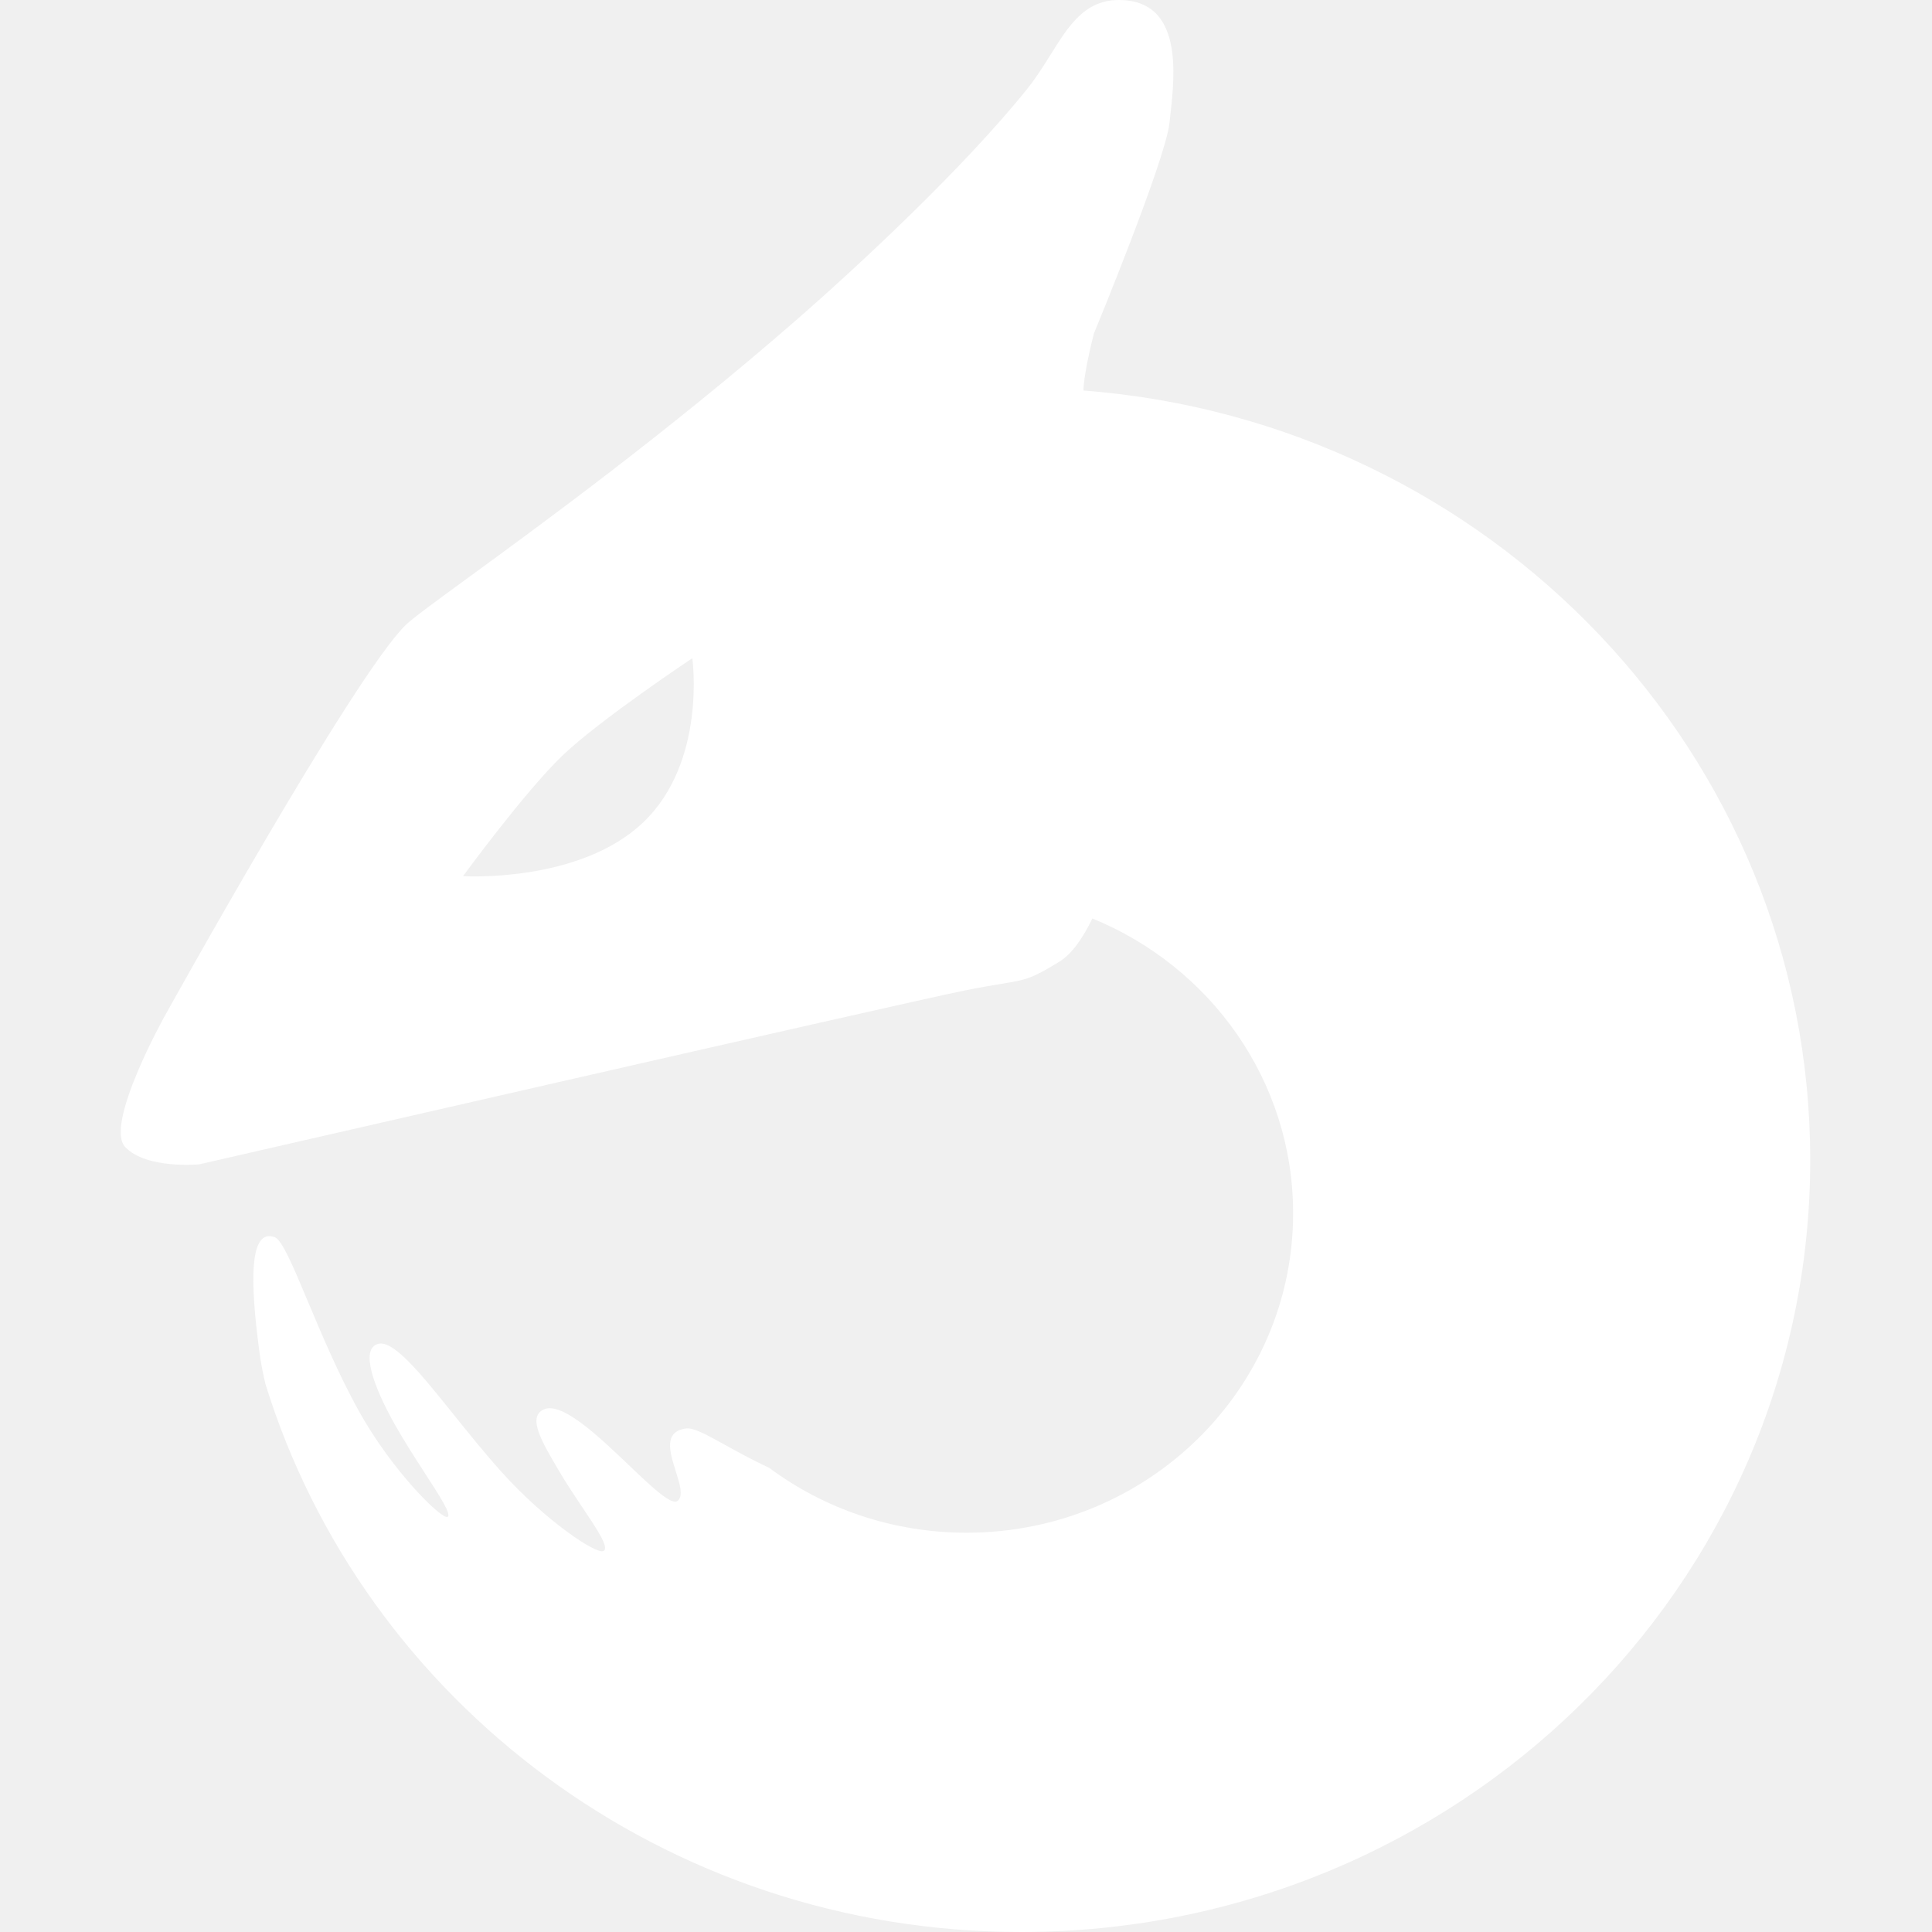
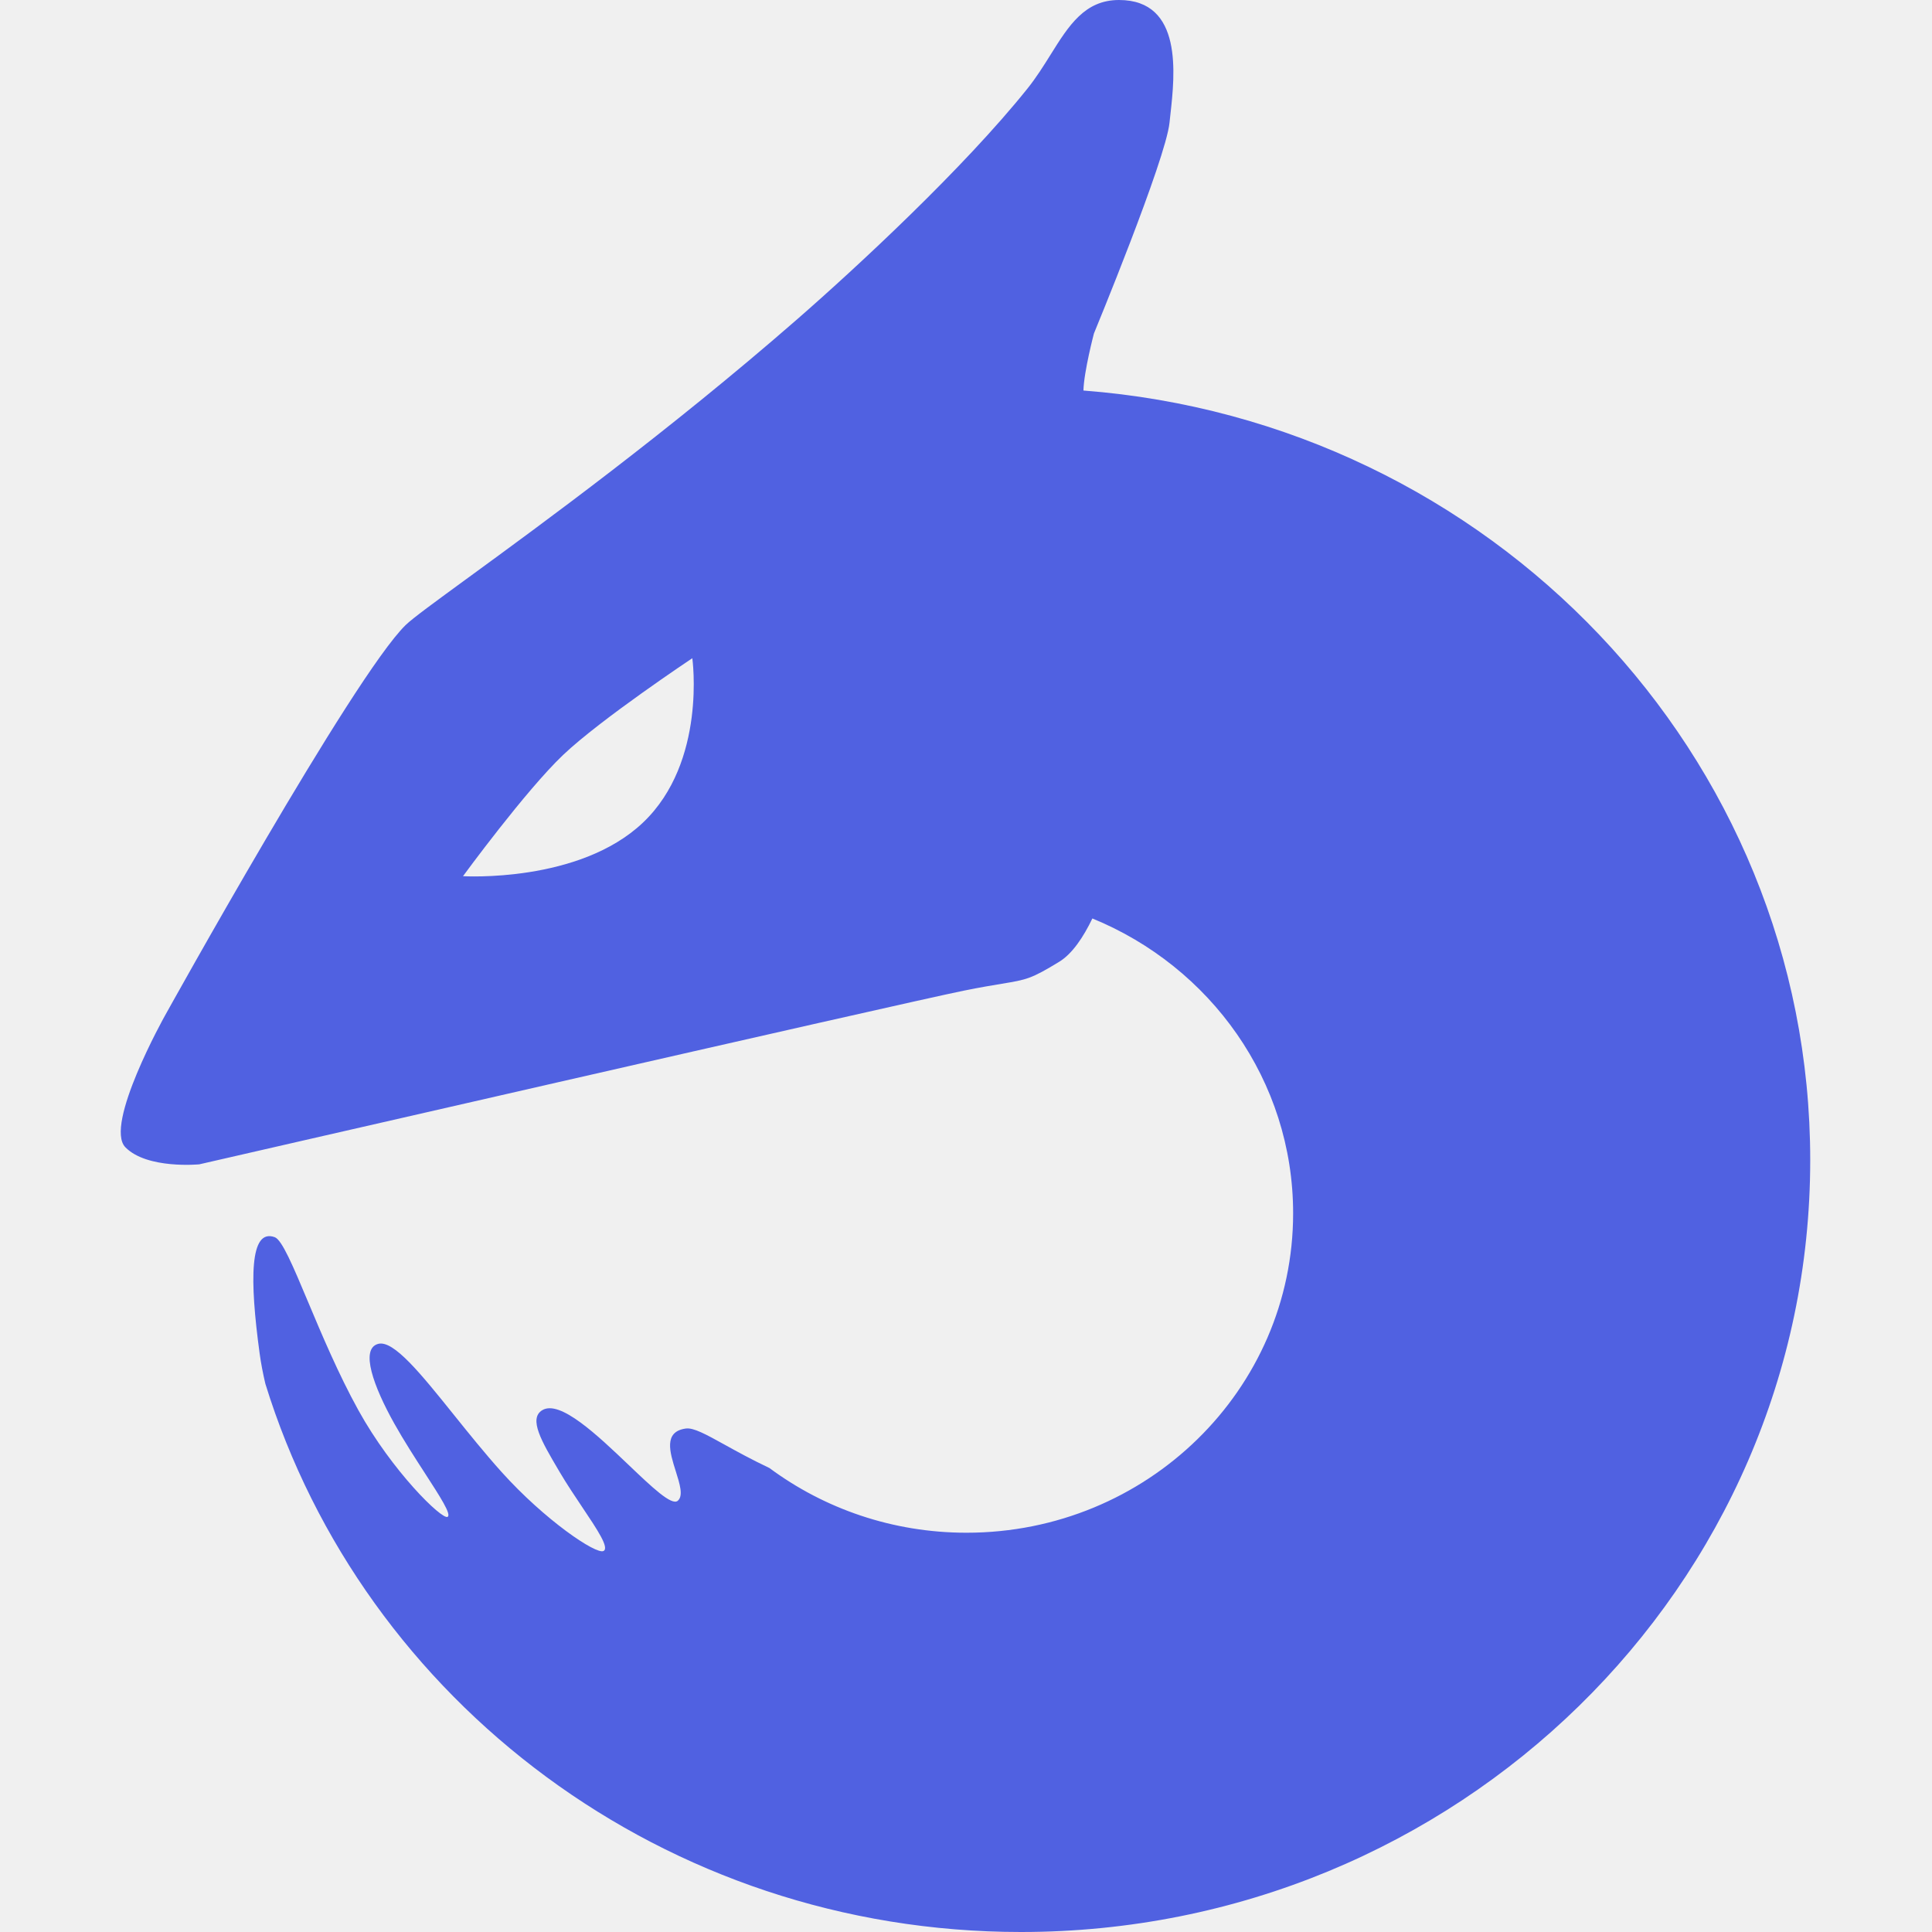
<svg xmlns="http://www.w3.org/2000/svg" width="512" height="512" viewBox="0 0 512 512" fill="none">
-   <path fill-rule="evenodd" clip-rule="evenodd" d="M280.702 254.881C284.172 252.765 287.116 248.331 289.49 243.403C320.735 256.173 342.692 286.349 342.692 321.54C342.692 368.29 303.942 406.189 256.142 406.189C236.52 406.189 218.423 399.802 203.906 389.039C199.144 386.784 195.226 384.618 192.02 382.845C187.047 380.096 183.786 378.293 181.744 378.575C175.775 379.398 177.508 384.89 179.083 389.879C180.152 393.268 181.149 396.425 179.606 397.727C177.992 399.091 172.764 394.106 166.655 388.282C158.339 380.353 148.391 370.868 143.7 373.717C139.991 375.97 143.592 382.081 148 389.561L148.327 390.116C150.189 393.278 152.347 396.498 154.316 399.436C158.319 405.407 161.543 410.219 159.93 411.033C157.98 412.017 144.394 402.847 132.945 390.116C128.526 385.203 124.246 379.877 120.268 374.928L120.268 374.927C111.561 364.093 104.307 355.068 100.235 356.137C95.337 357.423 99.042 367.527 104.487 377.25C107.033 381.797 110.028 386.427 112.621 390.436L112.621 390.437C116.654 396.671 119.715 401.402 118.605 401.984C117.107 402.767 103.926 389.914 94.973 373.717C89.656 364.096 85.191 353.464 81.576 344.857C77.656 335.522 74.736 328.569 72.813 327.869C66.132 325.438 66.132 339.059 68.812 358.718C69.161 361.283 69.682 363.973 70.323 366.712C96.307 450.785 176.128 512 270.567 512C386.084 512 479.728 420.412 479.728 307.432C479.728 199.9 394.899 111.747 287.12 103.494C287.256 98.428 289.9 88.383 289.9 88.383C289.9 88.383 308.927 42.347 309.933 32.51C309.999 31.857 310.078 31.148 310.163 30.392C311.348 19.763 313.553 0 296.551 0C287.471 0 283.249 6.755 278.42 14.48L278.42 14.48C276.566 17.446 274.622 20.555 272.28 23.479C255.412 44.544 227.048 70.849 210.965 84.863C176.971 114.484 143.619 138.828 124.167 153.026L124.167 153.026L124.166 153.027C115.319 159.484 109.348 163.843 107.5 165.644C93.574 179.22 43.642 269.286 43.642 269.286C43.642 269.286 27.494 298.182 33.234 304.043C38.973 309.903 52.814 308.56 52.814 308.56C52.814 308.56 238.755 265.903 255.402 262.539C259.884 261.633 263.048 261.11 265.477 260.709C272.072 259.62 273.256 259.424 280.702 254.881ZM149.235 200.064C139.254 209.551 122.701 232.196 122.701 232.196C122.701 232.196 153.465 234.091 170.408 217.986C187.352 201.88 183.47 174.433 183.47 174.433C183.47 174.433 159.215 190.577 149.235 200.064Z" fill="white" />
+   <path fill-rule="evenodd" clip-rule="evenodd" d="M280.702 254.881C284.172 252.765 287.116 248.331 289.49 243.403C320.735 256.173 342.692 286.349 342.692 321.54C342.692 368.29 303.942 406.189 256.142 406.189C236.52 406.189 218.423 399.802 203.906 389.039C199.144 386.784 195.226 384.618 192.02 382.845C187.047 380.096 183.786 378.293 181.744 378.575C175.775 379.398 177.508 384.89 179.083 389.879C180.152 393.268 181.149 396.425 179.606 397.727C177.992 399.091 172.764 394.106 166.655 388.282C158.339 380.353 148.391 370.868 143.7 373.717C139.991 375.97 143.592 382.081 148 389.561L148.327 390.116C150.189 393.278 152.347 396.498 154.316 399.436C158.319 405.407 161.543 410.219 159.93 411.033C157.98 412.017 144.394 402.847 132.945 390.116C128.526 385.203 124.246 379.877 120.268 374.928L120.268 374.927C111.561 364.093 104.307 355.068 100.235 356.137C95.337 357.423 99.042 367.527 104.487 377.25C107.033 381.797 110.028 386.427 112.621 390.436L112.621 390.437C116.654 396.671 119.715 401.402 118.605 401.984C117.107 402.767 103.926 389.914 94.973 373.717C89.656 364.096 85.191 353.464 81.576 344.857C77.656 335.522 74.736 328.569 72.813 327.869C66.132 325.438 66.132 339.059 68.812 358.718C69.161 361.283 69.682 363.973 70.323 366.712C96.307 450.785 176.128 512 270.567 512C386.084 512 479.728 420.412 479.728 307.432C479.728 199.9 394.899 111.747 287.12 103.494C287.256 98.428 289.9 88.383 289.9 88.383C289.9 88.383 308.927 42.347 309.933 32.51C309.999 31.857 310.078 31.148 310.163 30.392C311.348 19.763 313.553 0 296.551 0C287.471 0 283.249 6.755 278.42 14.48L278.42 14.48C276.566 17.446 274.622 20.555 272.28 23.479C255.412 44.544 227.048 70.849 210.965 84.863C176.971 114.484 143.619 138.828 124.167 153.026L124.167 153.026L124.166 153.027C115.319 159.484 109.348 163.843 107.5 165.644C93.574 179.22 43.642 269.286 43.642 269.286C43.642 269.286 27.494 298.182 33.234 304.043C38.973 309.903 52.814 308.56 52.814 308.56C52.814 308.56 238.755 265.903 255.402 262.539C259.884 261.633 263.048 261.11 265.477 260.709C272.072 259.62 273.256 259.424 280.702 254.881ZM149.235 200.064C139.254 209.551 122.701 232.196 122.701 232.196C122.701 232.196 153.465 234.091 170.408 217.986C187.352 201.88 183.47 174.433 183.47 174.433C183.47 174.433 159.215 190.577 149.235 200.064Z" fill="#5061E1" />
</svg>
